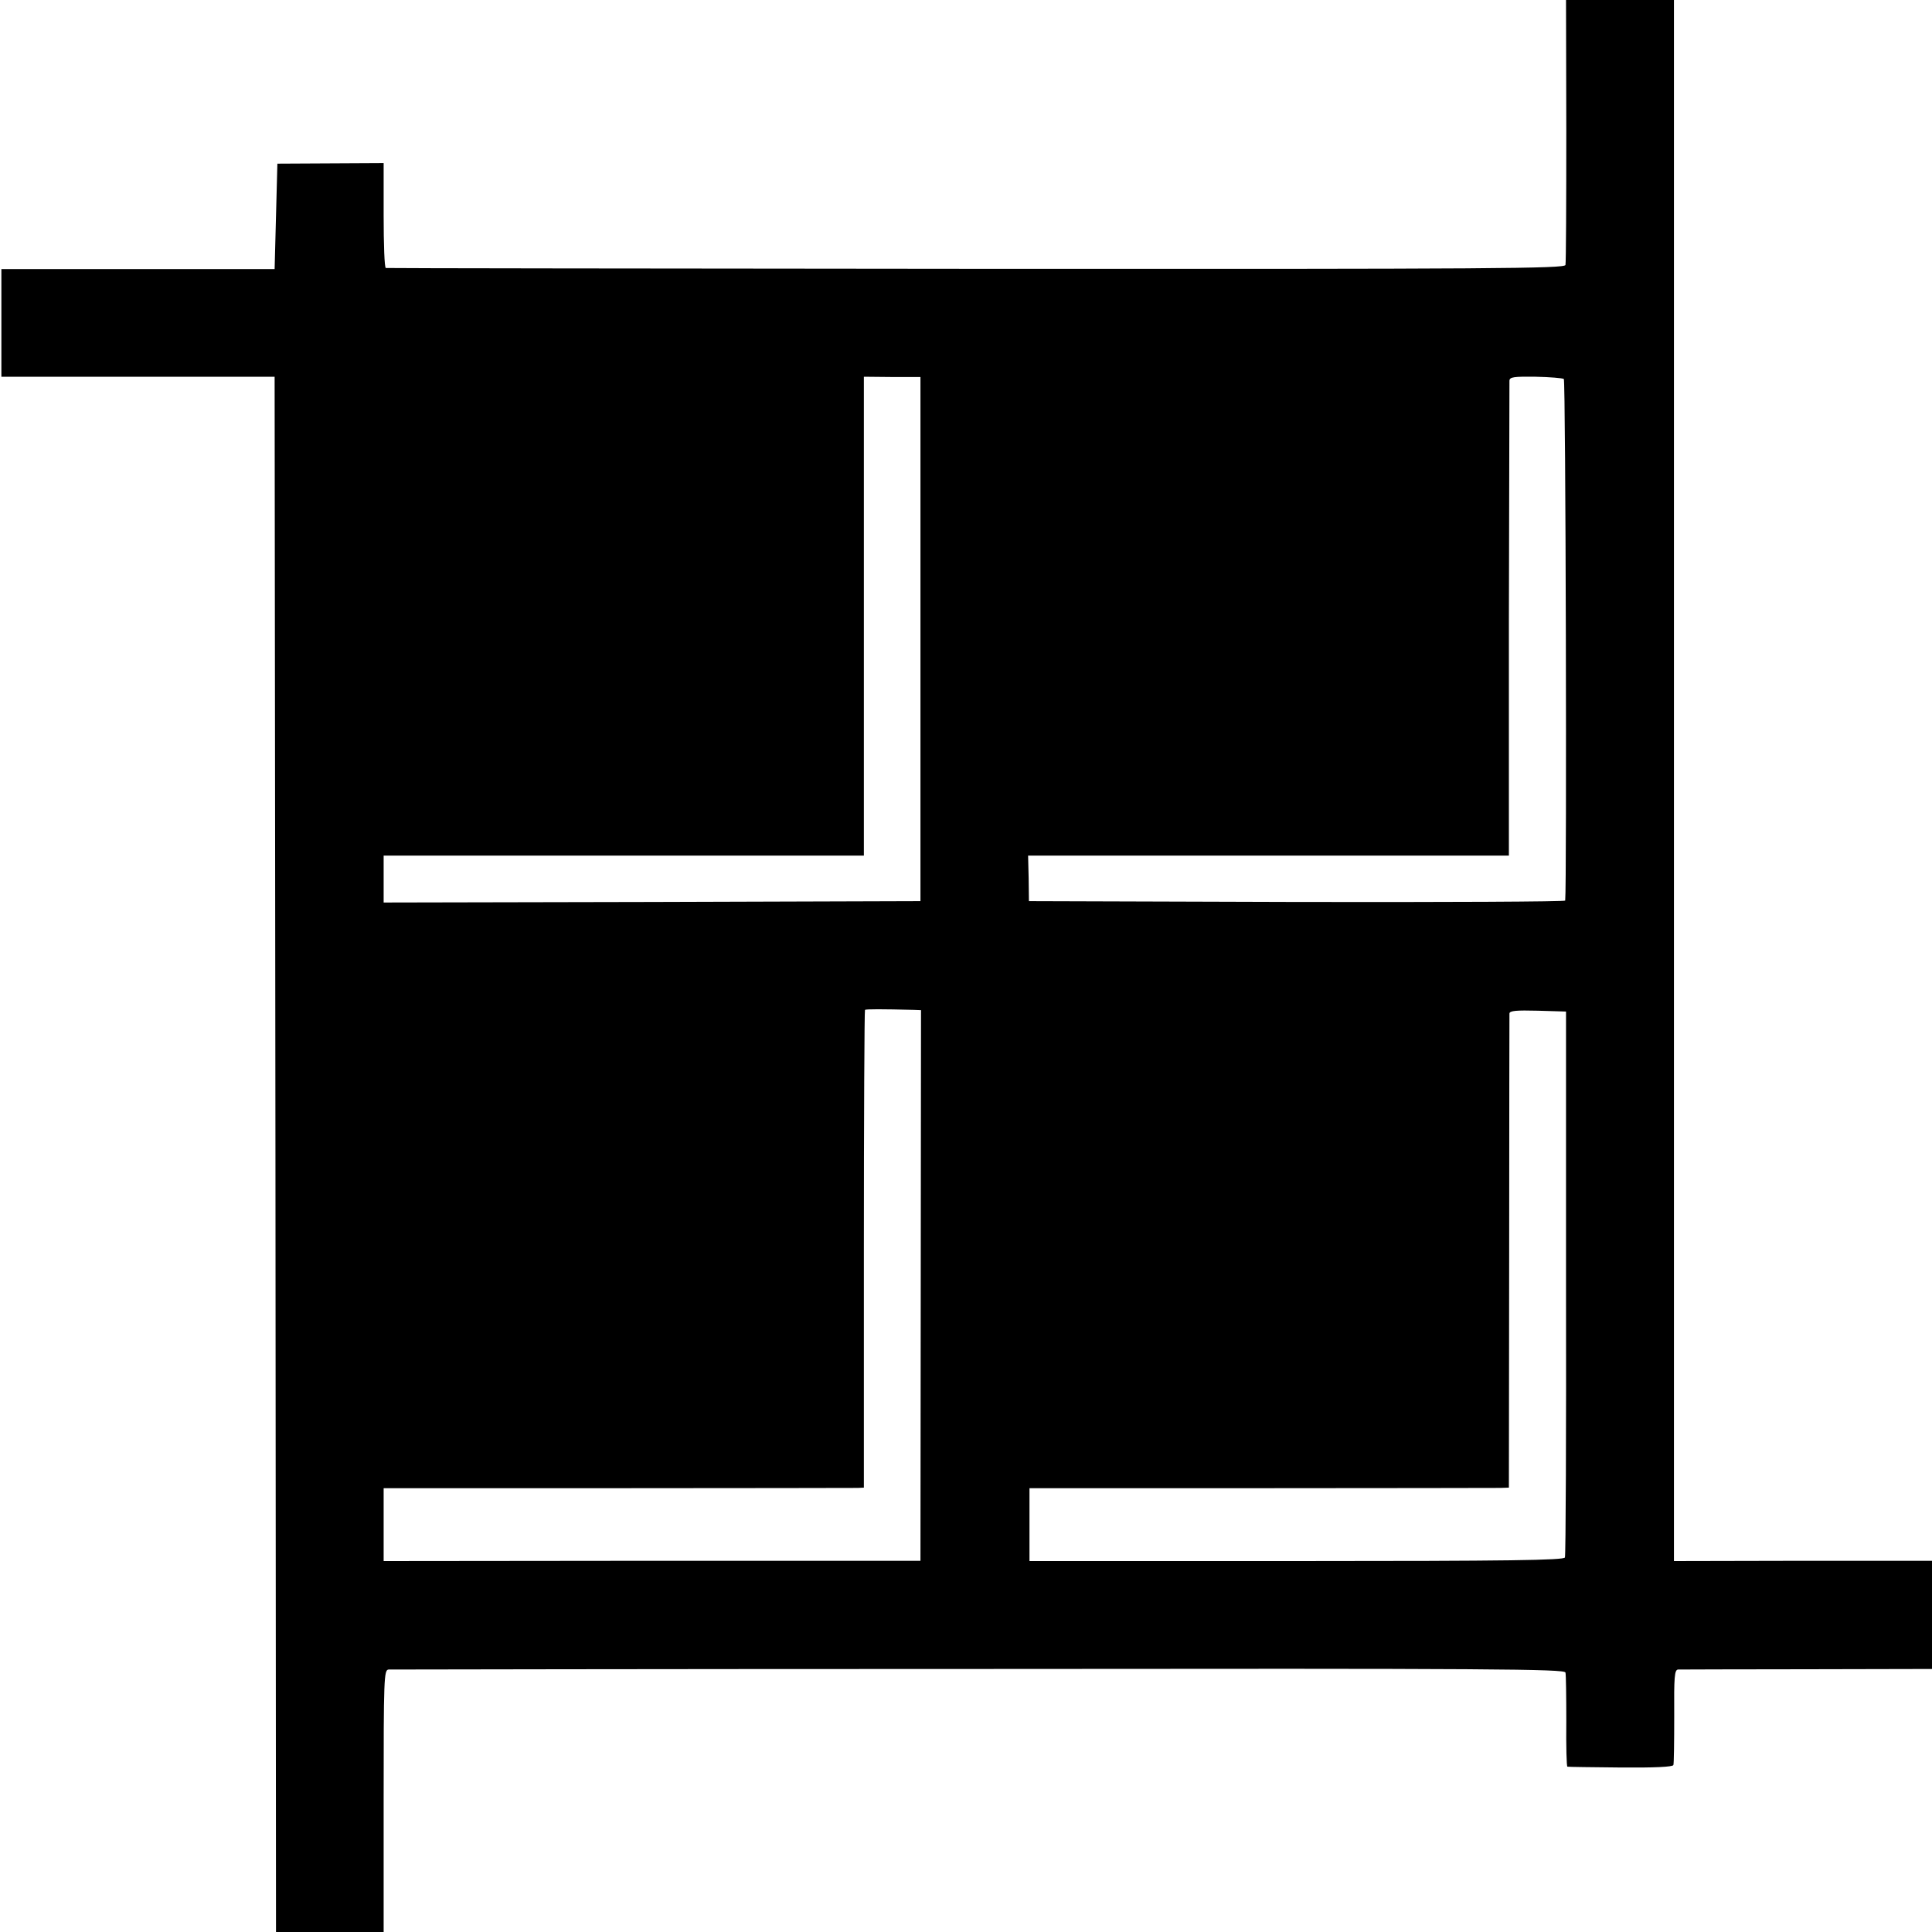
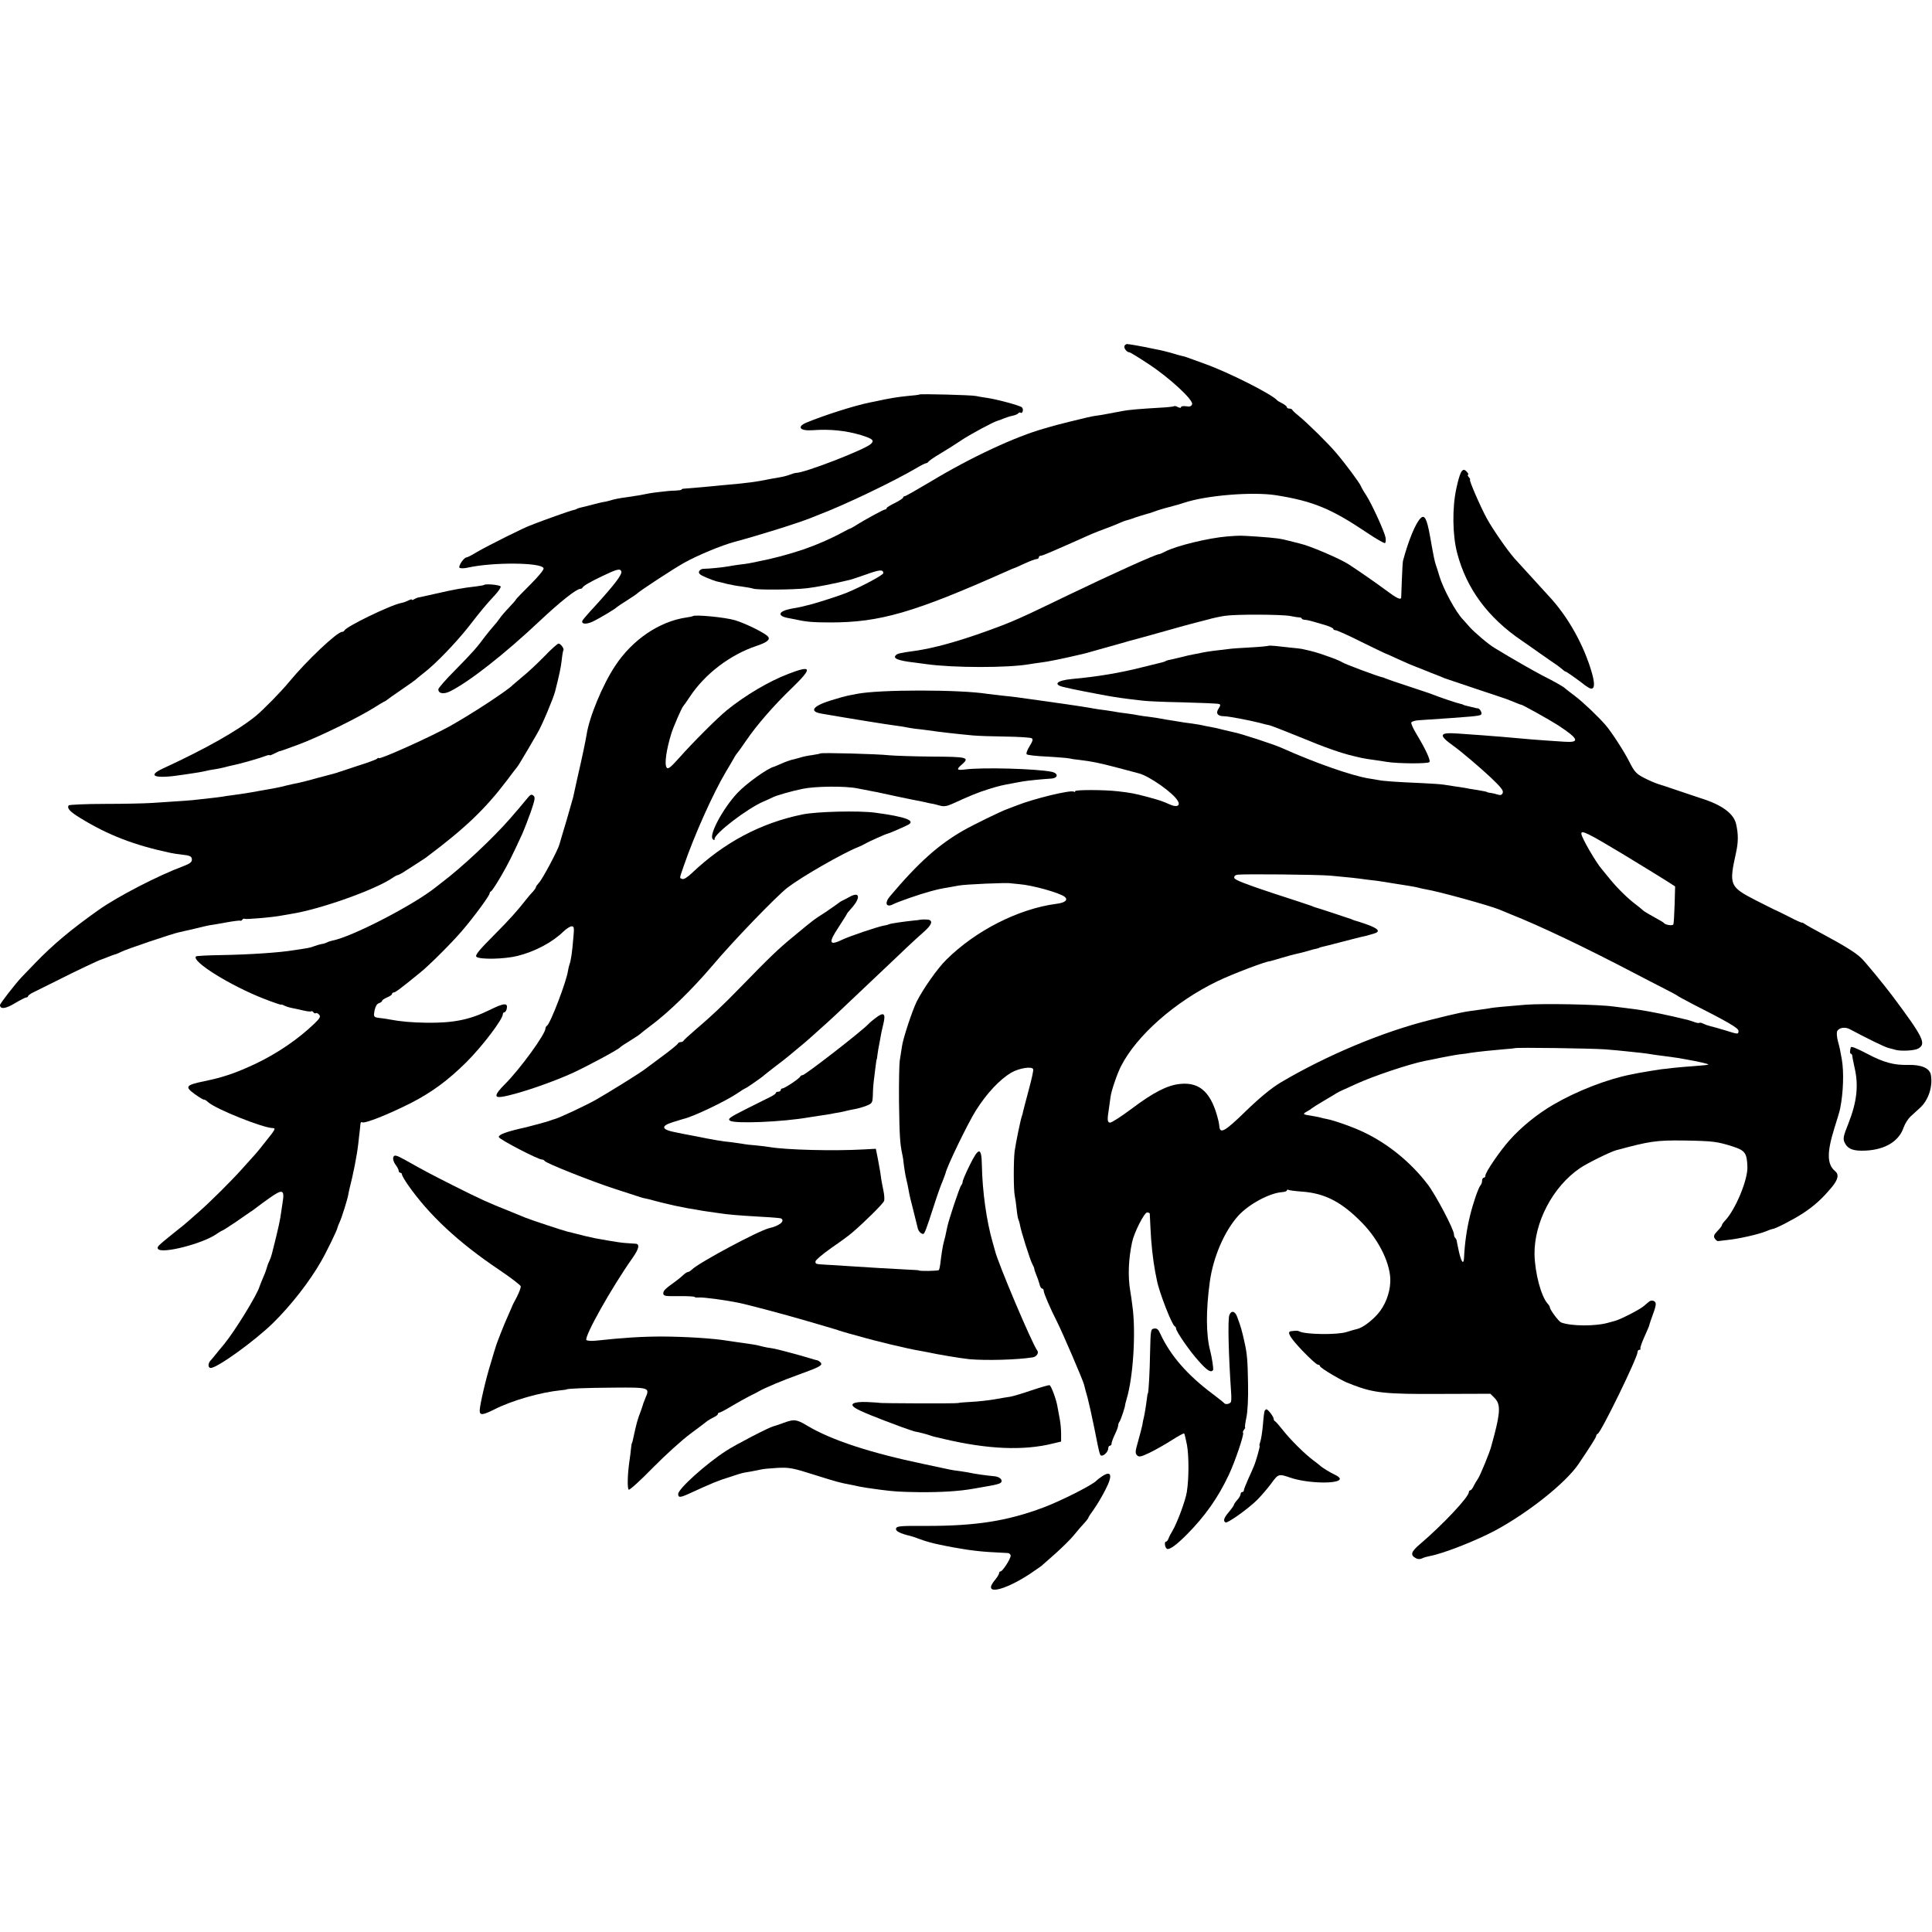
- <svg xmlns="http://www.w3.org/2000/svg" version="1.0" width="700pt" height="700pt" viewBox="0 0 700 700" preserveAspectRatio="xMidYMid meet">
-   <g transform="translate(0,700) scale(0.1,-0.1)" fill="#000000" stroke="none">
-     <path d="M5675 6528 c0 -260 -1 -480 -3 -488 -3 -13 -247 -15 -2135 -14 -1173 1 -2135 2 -2139 3 -5 0 -8 86 -8 191 l0 189 -193 -1 -192 -1 -5 -191 -5 -191 -495 0 -495 0 0 -195 0 -195 495 0 495 0 3 -2818 2 -2817 195 0 195 0 0 475 c0 445 1 475 18 476 9 0 972 2 2139 2 1879 2 2122 0 2125 -13 2 -8 3 -88 3 -177 -1 -90 1 -164 4 -164 3 -1 90 -2 193 -3 121 -1 189 2 191 9 2 5 3 85 3 177 -1 143 1 168 14 169 8 0 219 1 468 1 l452 1 0 196 0 196 -467 0 -468 -1 0 2828 0 2828 -195 0 -196 0 1 -472z m-2340 -1844 l0 -949 -972 -3 -973 -2 0 85 0 85 870 0 870 0 0 868 0 867 102 -1 103 0 0 -950z m2331 943 c7 -4 11 -1840 5 -1890 -1 -4 -438 -6 -972 -5 l-971 3 -1 83 -2 82 871 0 871 0 0 853 c1 468 2 859 2 868 1 13 16 15 95 14 51 -1 97 -5 102 -8z m-2355 -2286 l26 -1 -1 -997 -1 -998 -972 0 -973 -1 0 132 0 132 848 0 c466 0 857 1 870 1 l22 1 0 863 c0 475 2 866 4 868 4 3 61 3 177 0z m2363 -989 c1 -540 -1 -988 -4 -995 -4 -10 -202 -13 -972 -13 l-968 0 0 132 0 132 838 0 c460 0 851 1 868 1 l31 1 1 853 c0 468 1 858 1 865 1 10 25 12 103 10 l102 -3 0 -983z" />
+ <svg xmlns="http://www.w3.org/2000/svg" version="1.0" width="1168pt" height="1168pt" viewBox="0 0 1168 1168" preserveAspectRatio="xMidYMid meet">
+   <g transform="translate(0,1168) scale(0.1,-0.1)" fill="#000000" stroke="none">
+     <path d="M6798 9588 c-5 -14 15 -38 30 -38 5 0 57 -32 116 -71 128 -84 272 -218 263 -243 -5 -13 -15 -16 -37 -12 -16 2 -30 0 -30 -5 0 -6 -7 -6 -19 0 -10 6 -21 8 -23 5 -3 -2 -43 -7 -89 -9 -121 -7 -190 -13 -224 -20 -16 -3 -55 -10 -85 -16 -30 -6 -68 -12 -85 -14 -25 -3 -247 -58 -280 -69 -5 -2 -14 -5 -20 -6 -175 -49 -447 -175 -693 -324 -79 -47 -147 -86 -153 -86 -5 0 -9 -4 -9 -8 0 -4 -22 -19 -50 -33 -27 -13 -50 -27 -50 -31 0 -5 -4 -8 -9 -8 -9 0 -127 -64 -181 -99 -14 -8 -27 -16 -30 -16 -3 -1 -21 -9 -40 -20 -77 -42 -156 -76 -238 -105 -98 -33 -189 -57 -282 -75 -14 -3 -36 -7 -49 -10 -12 -2 -42 -7 -65 -9 -22 -3 -54 -8 -70 -11 -26 -5 -102 -13 -147 -14 -9 -1 -20 -8 -23 -16 -4 -12 7 -21 40 -35 25 -11 55 -22 67 -25 12 -2 40 -9 62 -15 22 -5 63 -13 90 -16 28 -4 59 -9 70 -13 26 -8 242 -7 325 3 53 6 157 26 260 51 8 2 51 16 96 32 83 30 104 31 104 8 0 -11 -124 -78 -220 -118 -38 -16 -177 -61 -225 -73 -16 -4 -34 -8 -40 -10 -5 -2 -38 -8 -72 -14 -77 -15 -87 -43 -20 -56 12 -2 33 -6 47 -9 62 -14 103 -18 210 -18 300 0 504 59 1070 311 19 9 37 16 40 17 3 0 31 13 64 28 32 15 65 27 72 27 8 0 14 5 14 10 0 6 5 10 11 10 10 0 52 18 224 94 93 42 96 43 170 71 39 14 79 31 90 36 12 6 27 11 35 13 8 2 22 6 30 9 20 8 94 31 100 32 3 0 19 5 35 11 17 7 59 20 95 29 36 9 76 21 90 26 136 45 413 67 555 45 224 -36 333 -81 550 -227 55 -37 104 -65 108 -62 5 3 6 19 3 35 -8 38 -83 202 -116 253 -15 22 -29 47 -32 55 -7 19 -96 139 -151 203 -47 56 -173 180 -227 224 -19 15 -36 31 -38 36 -2 4 -10 7 -18 7 -8 0 -14 4 -14 8 0 5 -12 15 -27 23 -16 8 -30 16 -33 20 -35 38 -295 169 -435 219 -49 18 -97 35 -105 38 -8 3 -19 7 -25 8 -5 1 -13 3 -17 4 -5 1 -11 3 -15 4 -5 2 -26 7 -48 14 -22 6 -51 13 -65 16 -14 3 -36 7 -50 10 -50 11 -134 26 -146 26 -7 0 -14 -6 -16 -12z" />
+     <path d="M5558 9295 c-2 -2 -34 -6 -72 -9 -59 -6 -110 -14 -191 -32 -11 -2 -29 -6 -40 -8 -92 -19 -271 -76 -380 -121 -59 -25 -40 -51 35 -46 108 8 204 -2 297 -30 69 -22 80 -31 59 -52 -34 -34 -411 -180 -456 -176 -3 0 -18 -4 -33 -10 -15 -6 -42 -13 -60 -16 -18 -3 -43 -8 -57 -10 -92 -19 -138 -25 -300 -39 -25 -3 -81 -8 -125 -12 -44 -4 -88 -7 -97 -8 -10 0 -18 -3 -18 -6 0 -3 -17 -5 -38 -6 -20 0 -62 -4 -93 -8 -53 -6 -68 -9 -129 -21 -14 -2 -43 -7 -65 -10 -53 -7 -82 -13 -107 -21 -11 -3 -30 -8 -41 -9 -12 -2 -40 -9 -62 -15 -22 -6 -51 -13 -64 -16 -14 -3 -28 -7 -33 -10 -4 -3 -16 -7 -26 -9 -14 -2 -178 -61 -232 -82 -8 -4 -17 -7 -20 -8 -27 -7 -265 -126 -328 -163 -29 -18 -57 -32 -62 -32 -15 0 -51 -53 -42 -62 5 -5 28 -5 53 1 151 33 442 31 455 -4 4 -8 -29 -48 -80 -99 -47 -47 -86 -87 -86 -89 0 -3 -19 -25 -42 -49 -24 -25 -50 -55 -58 -68 -8 -12 -25 -33 -37 -46 -12 -13 -34 -41 -50 -61 -50 -68 -76 -97 -180 -203 -57 -57 -103 -110 -103 -117 0 -27 33 -32 74 -11 118 60 331 228 538 423 123 116 223 195 246 195 6 0 12 3 14 8 4 10 51 37 123 71 86 41 104 45 111 27 7 -18 -39 -78 -154 -205 -43 -46 -79 -88 -81 -93 -8 -22 23 -24 62 -6 42 20 137 77 147 88 3 3 30 21 60 40 30 19 57 37 60 40 11 14 219 150 285 187 82 46 227 106 305 127 139 37 393 116 465 146 17 7 39 16 50 20 153 58 447 199 585 280 28 17 55 30 60 30 4 0 10 4 12 8 2 4 32 26 68 47 36 21 94 58 130 82 51 35 197 113 220 119 3 0 19 6 35 13 17 7 42 15 58 18 15 3 30 10 33 14 3 5 9 7 14 4 13 -8 20 23 7 33 -13 11 -150 48 -212 57 -23 3 -52 8 -65 11 -26 6 -337 14 -342 9z" />
+     <path d="M8832 8823 c-8 -17 -17 -46 -28 -98 -25 -116 -23 -280 5 -387 56 -216 186 -392 391 -531 14 -9 63 -44 110 -77 47 -33 93 -65 104 -72 10 -7 24 -19 32 -25 7 -7 15 -13 19 -13 5 0 78 -52 111 -78 5 -5 20 -14 31 -21 32 -16 38 16 18 87 -48 171 -148 349 -265 472 -26 28 -177 194 -205 225 -43 49 -131 176 -166 240 -38 69 -110 235 -102 235 3 0 0 7 -7 15 -7 8 -9 15 -5 15 4 0 2 7 -5 15 -16 20 -27 19 -38 -2z" />
+     <path d="M8588 8547 c-31 -31 -74 -137 -106 -257 -2 -8 -5 -60 -7 -115 -2 -55 -4 -103 -4 -107 -2 -17 -26 -6 -94 45 -62 46 -153 109 -223 155 -54 35 -239 114 -296 126 -13 3 -41 10 -63 16 -53 14 -81 18 -195 26 -110 7 -97 7 -180 1 -112 -9 -308 -56 -377 -92 -15 -8 -31 -15 -35 -15 -19 0 -278 -117 -538 -242 -313 -151 -339 -163 -495 -220 -182 -66 -331 -107 -445 -123 -87 -12 -105 -16 -114 -26 -20 -19 13 -33 109 -44 22 -3 56 -7 75 -10 165 -23 491 -23 620 -1 14 3 48 7 75 11 41 5 121 21 245 50 8 1 74 20 145 40 72 20 137 38 145 41 8 2 65 17 125 34 61 17 117 33 125 35 8 2 42 12 75 21 33 9 67 18 75 20 8 2 40 10 70 18 30 9 78 19 105 23 67 10 339 9 395 -1 25 -5 51 -9 58 -9 6 0 12 -3 12 -7 0 -3 8 -6 18 -7 19 -2 22 -2 110 -28 34 -9 62 -22 62 -26 0 -5 6 -9 14 -9 8 0 78 -31 155 -70 78 -38 143 -70 145 -70 2 0 34 -14 72 -32 38 -17 71 -32 74 -33 3 -1 16 -6 30 -12 14 -6 57 -23 95 -38 39 -15 79 -31 90 -36 11 -4 97 -33 190 -64 94 -31 177 -59 185 -62 8 -3 17 -7 20 -8 3 -1 19 -7 35 -14 17 -7 30 -12 30 -11 0 5 172 -91 225 -125 126 -83 134 -106 35 -99 -170 11 -216 15 -380 30 -33 2 -85 7 -115 9 -30 2 -94 7 -141 10 -119 9 -126 -7 -34 -73 47 -33 164 -133 228 -193 60 -57 77 -78 72 -92 -5 -13 -13 -16 -29 -11 -11 4 -30 8 -41 10 -11 1 -21 3 -22 4 -5 4 -15 6 -68 15 -27 4 -59 9 -70 12 -11 2 -38 6 -60 9 -22 3 -51 8 -65 10 -14 3 -77 7 -140 10 -144 6 -229 12 -256 18 -12 2 -39 7 -60 10 -103 17 -319 92 -529 186 -45 20 -249 87 -286 93 -13 3 -42 10 -64 15 -22 6 -56 14 -75 17 -19 3 -42 8 -50 10 -8 2 -37 7 -65 11 -27 3 -59 8 -70 10 -11 2 -36 6 -55 9 -19 3 -46 7 -60 10 -14 3 -45 8 -70 11 -25 3 -56 7 -70 10 -14 3 -38 7 -55 9 -16 2 -43 6 -60 8 -16 3 -52 9 -80 13 -27 3 -59 8 -70 10 -30 6 -134 22 -185 29 -25 3 -56 8 -70 10 -29 4 -172 24 -215 30 -16 2 -57 7 -90 10 -33 4 -71 8 -84 10 -167 27 -657 27 -791 0 -14 -3 -37 -7 -52 -10 -15 -3 -63 -16 -107 -30 -108 -34 -130 -66 -56 -79 167 -29 409 -68 445 -72 25 -3 56 -8 70 -11 14 -3 39 -7 55 -9 17 -1 50 -6 75 -9 67 -10 173 -22 270 -31 30 -3 120 -6 200 -7 80 -1 151 -6 157 -10 10 -6 6 -18 -13 -49 -14 -22 -22 -44 -17 -48 4 -5 59 -11 122 -14 63 -4 123 -8 135 -11 12 -3 39 -7 61 -9 75 -9 120 -18 230 -47 61 -16 118 -31 128 -34 62 -14 214 -121 238 -168 16 -28 -6 -39 -45 -22 -52 23 -64 27 -146 49 -67 18 -98 24 -170 32 -83 10 -260 10 -260 1 0 -5 -4 -6 -8 -3 -19 12 -241 -42 -347 -84 -11 -4 -36 -14 -55 -21 -40 -14 -205 -95 -263 -128 -152 -86 -275 -196 -447 -400 -35 -42 -22 -70 21 -47 30 15 156 59 219 76 51 14 70 18 119 26 18 3 43 8 55 10 37 8 298 19 316 14 3 0 25 -3 50 -5 81 -6 248 -53 277 -77 22 -18 2 -36 -50 -42 -229 -30 -489 -162 -666 -338 -53 -52 -139 -174 -179 -253 -27 -55 -82 -221 -89 -270 -3 -22 -9 -60 -13 -84 -4 -24 -6 -138 -5 -255 3 -205 6 -248 19 -311 4 -16 9 -49 11 -73 3 -24 9 -60 14 -80 5 -20 12 -53 15 -72 3 -19 15 -71 27 -115 11 -44 23 -91 26 -105 4 -22 19 -39 34 -40 8 0 18 25 64 168 20 63 44 130 53 150 8 20 16 42 18 48 7 39 134 301 184 381 66 104 143 186 213 228 49 28 126 40 133 21 3 -7 -10 -63 -27 -126 -17 -63 -32 -122 -34 -130 -1 -8 -5 -22 -8 -30 -8 -23 -36 -160 -43 -210 -7 -56 -7 -236 1 -270 3 -14 8 -49 11 -79 3 -30 8 -59 11 -64 3 -6 7 -20 9 -31 4 -31 61 -212 75 -238 7 -13 12 -25 12 -28 -1 -3 4 -18 11 -35 7 -16 16 -42 20 -57 3 -16 11 -28 16 -28 6 0 10 -7 10 -15 0 -13 41 -109 80 -185 33 -65 159 -358 164 -382 3 -13 12 -48 21 -78 8 -30 26 -111 40 -180 34 -171 34 -170 46 -170 16 0 39 26 39 44 0 9 5 16 10 16 6 0 10 6 10 13 0 7 9 32 20 55 11 22 20 47 20 55 0 7 4 17 8 22 7 8 36 95 34 102 0 2 4 17 9 35 40 132 57 406 35 563 -4 33 -10 74 -13 90 -15 89 -11 191 11 295 12 58 74 180 91 180 8 0 15 -3 16 -7 0 -5 2 -42 4 -83 4 -96 15 -195 29 -270 4 -19 8 -42 10 -50 13 -70 91 -271 108 -278 4 -2 8 -8 8 -14 0 -17 86 -142 140 -200 48 -54 72 -69 84 -50 3 6 -7 75 -18 117 -25 95 -26 242 -2 416 20 147 87 304 171 398 63 70 190 139 267 144 15 1 28 6 28 10 0 5 3 6 8 4 4 -3 41 -8 84 -11 139 -10 241 -64 363 -189 106 -109 175 -255 170 -358 -3 -70 -32 -143 -76 -193 -40 -45 -93 -84 -126 -91 -10 -2 -38 -10 -63 -18 -57 -18 -250 -15 -285 4 -9 5 -19 5 -51 1 -26 -4 -5 -39 70 -118 44 -46 86 -84 93 -84 7 0 13 -4 13 -9 0 -11 146 -97 180 -106 3 -1 12 -4 20 -8 125 -48 197 -56 523 -54 l307 1 25 -25 c36 -36 36 -82 -1 -224 -9 -33 -17 -64 -19 -70 -7 -31 -68 -179 -80 -195 -6 -8 -17 -27 -25 -42 -7 -16 -17 -28 -22 -28 -4 0 -8 -5 -8 -11 0 -29 -158 -197 -293 -312 -58 -49 -63 -68 -26 -88 12 -6 25 -6 37 0 9 5 31 11 47 14 81 15 272 90 390 152 202 108 433 291 510 407 75 111 105 160 105 167 0 5 4 11 9 13 20 7 241 461 241 494 0 8 5 14 12 14 6 0 9 3 5 6 -3 3 7 33 22 67 15 34 29 65 30 69 3 14 13 42 27 81 8 20 14 44 14 53 0 21 -27 29 -44 12 -9 -7 -22 -19 -31 -26 -24 -20 -137 -78 -170 -87 -16 -4 -34 -9 -40 -11 -78 -23 -227 -22 -287 1 -15 6 -68 77 -68 91 0 4 -6 15 -14 23 -40 46 -76 184 -79 296 -3 194 110 411 275 523 42 29 182 98 218 108 203 55 243 61 410 59 177 -3 201 -6 298 -37 71 -23 83 -39 86 -120 4 -78 -71 -258 -133 -325 -12 -12 -21 -25 -21 -30 0 -4 -12 -20 -27 -35 -22 -23 -25 -32 -16 -46 6 -9 15 -16 20 -15 5 1 32 4 59 7 63 6 187 34 230 52 19 8 36 14 39 14 16 0 123 55 182 93 72 47 120 91 179 162 37 46 43 75 17 96 -48 41 -49 112 -3 259 17 53 33 107 35 120 19 95 23 219 10 294 -11 61 -12 69 -24 112 -6 23 -8 49 -5 58 9 23 48 30 77 14 103 -55 207 -106 232 -113 17 -4 37 -10 45 -12 32 -9 112 -5 135 7 53 29 35 66 -158 324 -54 71 -162 203 -186 225 -34 33 -107 77 -226 141 -55 29 -106 58 -114 64 -8 6 -16 10 -18 8 -2 -1 -36 14 -76 35 -39 20 -74 37 -77 38 -3 0 -59 29 -125 62 -159 82 -163 92 -120 287 14 63 15 111 1 173 -14 65 -87 118 -216 158 -30 10 -93 31 -140 47 -47 16 -100 34 -118 39 -18 6 -56 22 -84 37 -46 24 -57 36 -88 97 -31 62 -105 176 -142 220 -44 51 -135 138 -185 176 -32 24 -60 46 -63 49 -9 9 -63 40 -135 76 -57 30 -180 100 -290 167 -37 22 -119 92 -150 126 -16 19 -35 39 -40 45 -44 45 -120 185 -144 266 -7 25 -16 52 -19 60 -9 27 -13 44 -37 180 -19 105 -33 131 -57 107z m1219 -2028 c120 -73 241 -147 269 -165 l51 -33 -3 -110 c-2 -61 -5 -115 -8 -120 -6 -9 -46 -3 -56 8 -5 6 -12 10 -89 53 -20 11 -38 23 -41 27 -3 3 -22 19 -42 34 -47 35 -113 100 -158 156 -19 24 -40 48 -45 55 -35 39 -125 194 -125 216 0 23 39 4 247 -121z m-1762 -133 c102 -9 165 -16 205 -22 19 -2 53 -7 75 -9 22 -3 65 -10 95 -15 30 -5 73 -12 95 -15 22 -4 48 -8 57 -11 10 -3 30 -7 45 -10 81 -13 390 -99 448 -123 11 -5 40 -17 65 -27 184 -73 448 -199 754 -359 55 -29 135 -70 176 -91 41 -21 77 -40 80 -43 3 -3 41 -24 85 -47 219 -111 285 -149 285 -166 0 -22 -1 -22 -80 3 -36 11 -76 22 -89 25 -13 3 -33 10 -43 15 -11 6 -22 8 -25 5 -3 -2 -17 0 -32 6 -14 5 -33 11 -41 13 -8 2 -45 10 -81 19 -109 25 -209 43 -283 51 -23 3 -59 7 -81 10 -89 13 -425 19 -530 11 -113 -9 -195 -17 -212 -20 -11 -3 -44 -7 -73 -11 -87 -11 -122 -18 -293 -61 -289 -72 -627 -214 -906 -379 -57 -35 -122 -88 -209 -172 -124 -121 -155 -139 -160 -96 -1 10 -3 25 -5 33 -40 171 -110 240 -233 227 -78 -8 -161 -51 -294 -151 -63 -47 -122 -85 -130 -83 -16 3 -17 16 -5 92 4 28 8 57 9 65 5 37 40 139 63 184 94 185 326 390 583 514 89 43 294 121 318 121 4 1 37 10 73 21 36 11 75 21 85 23 10 2 39 9 64 16 25 8 52 15 60 16 8 2 15 4 15 5 0 1 7 3 15 5 8 1 60 15 115 29 55 14 111 29 125 32 14 3 30 6 35 8 6 2 22 6 38 11 48 13 32 32 -53 61 -30 10 -57 19 -60 19 -3 1 -12 4 -20 8 -14 5 -209 70 -220 72 -3 1 -12 4 -20 8 -8 3 -116 39 -240 79 -160 53 -226 79 -228 90 -2 11 5 18 20 20 40 5 490 1 563 -6z m1660 -1050 c50 -4 104 -9 120 -11 65 -6 141 -15 160 -19 11 -2 47 -7 80 -11 32 -4 68 -9 80 -11 11 -2 34 -6 50 -9 74 -13 136 -27 133 -31 -2 -2 -40 -6 -84 -9 -43 -3 -101 -8 -129 -11 -27 -4 -59 -7 -70 -8 -27 -4 -115 -18 -140 -23 -11 -2 -31 -6 -45 -9 -143 -28 -326 -99 -467 -181 -96 -55 -197 -137 -266 -215 -60 -67 -147 -195 -147 -215 0 -7 -4 -13 -10 -13 -5 0 -10 -8 -10 -18 0 -10 -4 -22 -9 -27 -13 -14 -46 -110 -64 -185 -20 -81 -32 -168 -36 -252 -2 -47 -16 -31 -31 35 -7 34 -14 65 -14 69 -1 3 -4 10 -8 14 -5 4 -8 14 -8 22 0 29 -110 238 -159 302 -101 132 -237 244 -386 315 -67 32 -174 70 -224 80 -12 2 -30 6 -39 9 -9 3 -35 7 -56 11 -50 7 -53 10 -24 26 12 6 25 15 28 18 3 3 34 23 70 44 36 21 72 43 80 48 8 5 24 13 35 18 11 5 50 22 86 39 103 47 315 118 412 138 12 2 31 6 42 8 69 15 135 27 170 32 22 2 51 6 65 9 48 7 125 15 195 21 38 3 70 6 72 7 5 6 467 -1 548 -7z" />
+     <path d="M2927 8144 c-2 -2 -23 -6 -48 -9 -92 -11 -120 -16 -249 -45 -52 -12 -99 -22 -105 -23 -5 -2 -16 -6 -22 -10 -7 -5 -13 -6 -13 -2 0 3 -9 1 -21 -5 -11 -6 -30 -13 -42 -15 -65 -12 -335 -143 -345 -167 -2 -4 -8 -8 -14 -8 -30 0 -213 -173 -318 -300 -49 -60 -158 -171 -203 -208 -109 -89 -304 -199 -562 -318 -102 -47 -46 -64 120 -38 11 2 38 6 60 9 22 3 51 8 65 11 24 6 40 9 95 18 14 3 33 7 43 10 9 3 28 7 42 10 41 8 163 43 193 55 15 6 27 8 27 5 0 -2 13 2 30 11 16 8 31 15 32 14 2 0 14 4 28 9 14 5 52 19 85 31 124 46 367 165 470 231 17 11 37 23 45 27 8 3 17 9 20 12 3 3 41 30 85 60 44 30 82 57 85 60 3 3 28 24 55 45 72 56 189 178 267 276 78 101 106 134 159 191 22 24 38 48 36 53 -3 10 -91 18 -100 10z" />
+     <path d="M4188 7955 c-2 -2 -19 -5 -38 -8 -165 -24 -328 -135 -432 -294 -76 -115 -156 -309 -172 -416 -7 -41 -24 -125 -58 -272 -11 -49 -21 -97 -23 -105 -2 -8 -20 -71 -40 -140 -21 -69 -40 -134 -43 -145 -9 -34 -102 -209 -123 -231 -10 -11 -19 -23 -19 -27 0 -4 -8 -16 -17 -26 -10 -10 -27 -30 -38 -44 -64 -81 -101 -122 -203 -225 -85 -85 -111 -117 -102 -126 18 -18 170 -15 249 5 107 27 210 82 278 148 18 17 40 31 49 31 15 0 16 -9 10 -72 -7 -87 -15 -138 -23 -158 -3 -8 -7 -26 -9 -38 -8 -62 -106 -319 -127 -333 -5 -3 -9 -10 -9 -15 0 -36 -154 -247 -247 -340 -60 -60 -65 -82 -19 -75 82 11 307 87 438 148 103 49 270 139 280 152 3 4 30 22 60 40 30 19 57 36 60 40 3 3 30 25 61 48 112 83 253 221 374 363 127 151 388 421 456 474 88 67 332 207 427 245 15 6 34 15 42 20 19 12 129 61 136 61 5 0 84 34 121 52 53 26 -9 50 -197 75 -97 13 -353 7 -440 -11 -252 -52 -472 -169 -668 -355 -26 -25 -48 -38 -57 -35 -18 7 -19 -2 9 80 64 186 177 438 255 569 17 28 38 64 47 80 9 17 20 32 23 35 3 3 26 34 50 70 66 97 167 213 279 321 126 122 121 140 -22 85 -118 -45 -261 -130 -371 -219 -60 -49 -207 -196 -292 -292 -51 -57 -65 -67 -73 -55 -14 20 -2 107 29 207 11 36 63 156 71 163 3 3 22 30 42 60 91 137 243 252 401 305 61 20 83 37 72 54 -12 20 -130 79 -200 101 -59 18 -245 36 -257 25z" />
+     <path d="M3290 7711 c-41 -42 -100 -97 -130 -121 -30 -25 -57 -48 -60 -51 -26 -29 -241 -171 -375 -246 -113 -64 -435 -209 -435 -196 0 3 -6 1 -12 -5 -7 -5 -58 -24 -113 -41 -55 -18 -107 -35 -115 -38 -8 -3 -19 -7 -25 -8 -5 -2 -53 -14 -105 -28 -52 -15 -106 -28 -120 -31 -14 -2 -43 -9 -65 -14 -22 -6 -53 -13 -70 -16 -152 -28 -167 -30 -250 -42 -27 -3 -58 -8 -69 -10 -18 -3 -77 -10 -161 -19 -22 -3 -80 -7 -130 -10 -49 -3 -117 -8 -150 -10 -33 -2 -155 -5 -272 -5 -117 0 -215 -5 -218 -9 -11 -18 7 -38 73 -78 166 -102 325 -163 542 -209 14 -3 43 -8 65 -10 56 -6 65 -11 65 -32 0 -14 -14 -24 -48 -37 -156 -58 -400 -184 -517 -267 -168 -119 -275 -209 -383 -321 -37 -38 -73 -76 -80 -83 -39 -41 -132 -161 -132 -170 0 -27 35 -23 90 11 32 19 63 35 69 35 6 0 11 4 11 8 0 4 15 15 32 23 18 9 83 41 143 71 102 52 262 128 270 128 1 0 19 7 39 15 20 8 38 15 41 15 3 0 18 6 34 14 29 16 317 113 354 120 12 3 54 12 92 21 39 10 79 19 90 21 11 1 56 9 100 17 44 8 83 13 87 11 4 -2 9 0 13 6 4 6 10 8 15 5 7 -4 164 9 217 19 10 2 38 7 63 11 174 27 506 145 612 217 14 10 30 18 34 18 4 0 26 12 48 27 23 14 59 38 81 52 22 14 45 29 50 34 228 171 349 287 478 457 31 41 60 80 65 85 5 6 32 51 61 100 29 50 57 97 61 105 26 43 94 205 106 250 25 99 35 144 40 190 3 30 8 57 10 59 7 7 -17 41 -29 40 -7 0 -46 -35 -87 -78z" />
+     <path d="M7669 7776 c-2 -2 -51 -7 -109 -10 -58 -3 -118 -7 -135 -10 -16 -2 -55 -7 -85 -10 -30 -4 -62 -9 -70 -11 -8 -2 -31 -7 -50 -10 -19 -3 -53 -11 -75 -17 -22 -5 -51 -12 -64 -15 -14 -2 -28 -6 -33 -9 -4 -3 -16 -7 -25 -9 -10 -2 -63 -15 -118 -29 -129 -33 -269 -57 -425 -71 -95 -9 -117 -35 -43 -50 21 -5 43 -9 48 -11 6 -1 35 -7 65 -13 30 -6 67 -13 83 -16 83 -16 128 -23 192 -31 28 -3 66 -8 85 -10 19 -3 127 -8 240 -10 113 -3 211 -7 219 -10 11 -3 10 -8 -2 -28 -19 -28 -6 -46 33 -46 26 0 147 -23 215 -40 22 -6 49 -13 61 -15 11 -3 92 -34 180 -70 156 -65 255 -99 324 -115 19 -5 44 -10 55 -13 11 -2 43 -8 70 -11 28 -4 63 -9 79 -12 68 -11 251 -12 258 -1 7 12 -23 77 -79 170 -19 31 -33 62 -31 69 2 6 24 13 49 14 330 22 364 25 373 34 9 9 -9 40 -22 38 -4 0 -9 1 -12 2 -3 1 -14 4 -25 6 -34 8 -50 12 -50 14 0 1 -7 3 -16 5 -17 3 -130 41 -164 55 -11 5 -78 27 -150 51 -71 23 -134 45 -140 48 -5 3 -14 6 -20 7 -25 5 -222 78 -240 90 -11 7 -51 24 -90 37 -61 22 -90 30 -155 44 -8 2 -40 5 -70 8 -30 3 -71 8 -91 10 -20 2 -38 2 -40 1z" />
+     <path d="M4959 7125 c-2 -2 -24 -6 -49 -10 -25 -3 -59 -10 -76 -16 -17 -5 -40 -11 -50 -13 -10 -3 -37 -12 -59 -22 -22 -10 -42 -18 -45 -19 -37 -8 -169 -102 -223 -160 -87 -94 -173 -253 -148 -278 8 -8 11 -8 11 1 0 33 196 183 295 226 22 9 47 21 55 25 20 11 117 39 182 52 76 16 257 18 331 3 34 -7 76 -15 92 -18 17 -3 39 -7 50 -10 21 -5 200 -43 245 -51 14 -3 34 -7 45 -10 11 -2 23 -5 27 -5 4 -1 22 -5 39 -10 24 -7 41 -5 73 9 114 52 158 70 222 90 68 21 82 24 154 37 19 4 44 8 55 10 21 4 117 14 170 17 43 3 45 32 3 41 -93 19 -422 28 -525 14 -50 -6 -53 0 -17 31 48 42 32 46 -182 47 -109 1 -226 5 -259 8 -69 8 -411 17 -416 11z" />
+     <path d="M3193 6860 c-45 -54 -57 -69 -106 -125 -106 -122 -294 -298 -412 -387 -5 -4 -24 -19 -41 -32 -133 -107 -507 -300 -623 -322 -14 -3 -29 -8 -35 -12 -6 -3 -20 -8 -31 -9 -11 -2 -31 -8 -45 -13 -14 -6 -38 -12 -55 -14 -16 -3 -46 -7 -65 -10 -88 -15 -270 -27 -442 -30 -81 -1 -150 -5 -153 -8 -30 -29 207 -177 413 -257 56 -22 102 -37 102 -35 0 3 8 0 18 -5 9 -5 31 -12 47 -15 17 -3 48 -10 69 -15 22 -5 43 -8 47 -5 4 2 10 0 14 -6 4 -6 10 -8 15 -5 4 3 13 -2 20 -10 9 -11 4 -21 -28 -52 -99 -95 -223 -180 -357 -244 -117 -55 -195 -82 -308 -105 -115 -24 -122 -33 -59 -79 28 -20 53 -35 56 -33 2 2 13 -5 24 -15 46 -42 334 -157 392 -157 18 0 12 -12 -37 -72 -31 -40 -62 -78 -68 -84 -5 -6 -41 -46 -80 -89 -66 -74 -192 -199 -260 -259 -16 -14 -43 -37 -58 -51 -15 -14 -60 -51 -100 -82 -94 -76 -99 -81 -92 -93 20 -33 272 31 356 91 15 10 29 19 32 19 3 0 38 23 79 50 40 28 81 56 91 63 11 6 27 19 38 27 10 8 44 33 75 55 83 59 96 55 82 -28 -4 -29 -10 -68 -13 -87 -3 -19 -14 -71 -25 -115 -11 -44 -23 -91 -26 -104 -3 -13 -10 -33 -15 -43 -6 -11 -12 -27 -14 -36 -2 -9 -12 -38 -24 -65 -11 -26 -21 -51 -22 -55 -14 -49 -147 -266 -213 -347 -23 -27 -48 -58 -56 -68 -8 -11 -21 -25 -27 -32 -17 -18 -16 -45 1 -45 40 0 268 165 377 272 109 107 221 251 290 372 31 53 99 193 99 203 0 3 6 19 14 36 14 31 47 137 52 167 1 8 5 25 8 38 21 81 44 196 52 268 3 32 8 68 9 79 1 11 3 28 4 38 0 10 5 16 10 12 16 -9 155 46 294 116 129 66 226 138 338 249 95 95 219 258 219 289 0 6 4 11 9 11 5 0 11 9 14 19 10 40 -14 39 -101 -4 -121 -60 -221 -80 -382 -78 -90 1 -163 8 -220 19 -14 3 -40 7 -59 9 -43 5 -44 6 -36 49 5 22 14 38 26 41 10 4 19 10 19 14 0 5 14 14 30 21 17 7 30 16 30 21 0 5 5 9 11 9 9 0 44 26 159 120 55 44 189 178 251 250 69 80 169 215 169 229 0 5 4 11 9 13 5 2 32 43 60 91 46 80 64 116 129 257 11 25 34 84 51 132 25 73 28 88 16 98 -11 9 -18 7 -32 -10z" />
+     <path d="M5140 6260 c-19 -11 -42 -22 -50 -26 -8 -4 -17 -10 -20 -13 -3 -3 -38 -27 -77 -54 -81 -52 -73 -47 -198 -150 -91 -75 -136 -118 -321 -308 -109 -112 -173 -172 -275 -259 -35 -30 -65 -58 -67 -62 -2 -5 -10 -8 -17 -8 -7 0 -15 -4 -17 -9 -1 -5 -43 -39 -93 -76 -49 -36 -97 -72 -105 -78 -27 -22 -224 -144 -298 -186 -66 -37 -221 -109 -247 -116 -5 -1 -17 -5 -25 -8 -13 -6 -112 -33 -150 -42 -119 -26 -169 -45 -164 -60 6 -15 237 -135 260 -135 7 0 14 -4 16 -8 5 -13 287 -125 433 -172 72 -23 137 -44 145 -47 8 -3 22 -7 30 -8 8 -1 35 -8 60 -15 25 -6 52 -14 60 -15 8 -2 35 -8 60 -14 25 -5 61 -12 80 -16 19 -3 46 -7 60 -10 14 -3 39 -7 55 -9 17 -2 48 -7 70 -10 56 -9 121 -14 255 -22 63 -3 118 -8 122 -10 26 -16 -10 -45 -72 -59 -64 -15 -424 -208 -467 -250 -8 -8 -19 -15 -24 -15 -5 0 -17 -8 -27 -17 -10 -10 -31 -27 -46 -38 -64 -46 -76 -57 -76 -74 0 -16 10 -18 95 -17 52 1 95 -2 95 -5 0 -3 13 -4 28 -3 26 2 164 -17 232 -31 64 -13 270 -68 415 -110 88 -26 165 -48 170 -50 6 -1 17 -5 25 -8 8 -3 35 -11 60 -18 25 -7 50 -14 55 -15 110 -32 298 -77 375 -90 14 -2 35 -7 48 -9 53 -12 201 -37 252 -42 102 -9 289 -4 383 11 23 3 39 27 28 41 -30 38 -241 536 -256 605 -1 3 -7 25 -14 50 -37 128 -62 307 -65 465 -2 112 -19 112 -74 0 -23 -47 -42 -91 -42 -98 0 -7 -4 -17 -9 -23 -9 -9 -76 -209 -85 -255 -9 -45 -15 -71 -20 -87 -6 -20 -16 -83 -21 -130 -2 -18 -6 -36 -9 -40 -4 -6 -121 -8 -121 -2 0 1 -34 3 -75 5 -84 4 -235 13 -355 21 -44 3 -102 7 -130 8 -66 4 -65 4 -65 20 0 8 43 44 95 81 53 36 110 78 127 93 78 67 188 176 193 192 3 10 1 37 -4 61 -5 24 -13 64 -16 89 -3 25 -12 72 -18 105 l-12 60 -75 -4 c-178 -10 -462 -3 -565 14 -16 3 -52 7 -80 10 -27 2 -66 6 -86 10 -20 3 -51 7 -70 10 -53 5 -106 14 -214 36 -55 10 -110 21 -123 24 -84 16 -89 38 -14 61 31 10 59 18 62 19 59 13 254 106 327 155 24 17 46 30 48 30 5 0 106 70 115 80 3 3 34 27 70 55 36 27 70 54 77 60 6 5 31 26 54 45 24 19 55 46 71 60 15 14 50 45 78 70 52 46 93 84 320 300 73 69 160 151 193 183 34 32 81 75 104 95 50 44 56 71 16 73 -16 1 -32 0 -38 -1 -5 -1 -23 -4 -40 -5 -66 -7 -140 -18 -148 -22 -4 -2 -20 -7 -35 -9 -40 -8 -201 -62 -248 -84 -82 -40 -88 -21 -24 75 27 42 50 78 50 80 0 2 10 15 23 29 60 65 58 108 -3 76z" />
+     <path d="M5295 5527 c-16 -12 -37 -29 -45 -38 -41 -44 -383 -309 -398 -309 -6 0 -12 -4 -14 -8 -4 -12 -95 -72 -107 -72 -6 0 -11 -4 -11 -10 0 -5 -7 -10 -15 -10 -8 0 -15 -4 -15 -8 0 -4 -15 -15 -32 -23 -18 -9 -85 -42 -148 -74 -99 -50 -112 -59 -97 -70 27 -20 319 -8 477 20 14 2 43 7 65 10 23 3 52 8 65 10 14 3 39 8 55 10 17 3 37 8 45 10 8 2 30 7 48 10 18 3 49 12 70 20 36 15 37 17 39 68 0 28 4 75 8 102 3 28 8 64 10 80 2 17 4 30 5 30 1 0 3 14 5 30 2 17 7 46 11 65 4 19 8 44 10 55 2 11 8 39 14 63 16 66 4 76 -45 39z" />
+     <path d="M11189 5348 c-6 -20 -6 -38 0 -38 4 0 8 -6 9 -12 0 -7 7 -40 14 -73 25 -108 14 -206 -37 -336 -32 -80 -34 -93 -23 -117 19 -39 53 -52 128 -48 118 6 201 57 229 141 8 22 26 51 41 65 15 14 41 37 57 52 52 47 79 130 66 201 -8 40 -58 61 -138 59 -86 -2 -148 15 -248 68 -68 35 -95 46 -98 38z" />
+     <path d="M2377 4681 c-2 -10 4 -29 14 -42 10 -13 19 -30 19 -36 0 -7 5 -13 10 -13 6 0 10 -5 10 -10 0 -6 16 -34 36 -63 128 -183 305 -348 552 -514 70 -47 128 -92 130 -99 2 -7 -9 -36 -24 -66 -16 -29 -29 -55 -29 -58 -1 -3 -12 -27 -24 -55 -23 -50 -71 -172 -75 -190 -2 -5 -15 -48 -29 -96 -30 -95 -66 -252 -67 -286 0 -31 18 -29 88 6 108 55 281 104 402 116 19 2 35 4 35 5 0 5 113 10 284 11 216 2 220 0 194 -60 -8 -20 -16 -40 -17 -46 -2 -5 -6 -19 -10 -30 -24 -63 -26 -71 -51 -185 -2 -8 -4 -15 -5 -15 -1 0 -3 -13 -5 -30 -1 -16 -6 -52 -10 -80 -12 -84 -13 -165 -4 -171 6 -3 72 57 147 134 75 76 178 169 227 205 50 37 95 71 102 77 7 5 24 15 38 22 14 6 25 15 25 20 0 4 4 8 9 8 5 0 38 17 72 38 35 21 84 48 109 61 25 12 52 26 60 31 37 21 144 66 245 102 122 44 142 55 125 72 -6 6 -14 11 -18 12 -4 0 -25 6 -47 13 -59 18 -187 52 -212 57 -13 2 -34 6 -48 8 -14 3 -33 7 -43 10 -16 5 -50 10 -129 21 -21 3 -52 8 -68 10 -85 14 -247 24 -390 25 -123 0 -235 -7 -402 -25 -28 -3 -54 -1 -58 4 -13 22 152 316 279 496 39 55 45 84 19 86 -10 1 -36 2 -58 4 -22 1 -68 8 -102 14 -35 6 -73 13 -85 15 -21 4 -90 20 -130 31 -10 3 -26 7 -37 9 -25 6 -231 74 -256 85 -11 5 -56 23 -100 41 -126 50 -170 70 -335 153 -141 71 -178 91 -290 154 -56 31 -68 34 -73 14z" />
+     <path d="M7432 3729 c-10 -26 -5 -237 11 -471 2 -26 1 -51 -2 -55 -9 -12 -33 -15 -40 -6 -3 4 -33 28 -66 53 -156 116 -259 234 -321 368 -11 25 -20 33 -37 30 -20 -3 -21 -8 -24 -138 -2 -122 -9 -255 -14 -255 -1 0 -3 -9 -4 -20 -6 -49 -16 -111 -20 -125 -2 -8 -7 -28 -9 -45 -3 -16 -15 -61 -26 -100 -17 -59 -18 -71 -6 -83 12 -12 23 -10 77 16 35 17 95 51 134 76 38 24 72 43 74 40 2 -2 10 -34 17 -70 12 -67 12 -203 -1 -284 -8 -52 -60 -191 -87 -235 -10 -16 -21 -38 -24 -47 -4 -10 -10 -18 -15 -18 -12 0 -6 -39 7 -44 15 -6 59 26 121 89 108 109 187 221 251 357 37 77 95 248 87 256 -3 3 0 11 6 19 6 7 9 13 6 13 -2 0 1 27 8 60 8 37 12 118 10 208 -2 134 -6 178 -19 237 -18 83 -23 100 -47 165 -13 35 -36 39 -47 9z" />
+     <path d="M6237 3275 c-54 -19 -113 -36 -130 -39 -18 -2 -61 -10 -96 -16 -35 -6 -97 -13 -137 -15 -40 -2 -77 -5 -81 -7 -7 -4 -478 -2 -478 1 0 1 -33 3 -73 5 -82 3 -111 -12 -70 -37 27 -18 124 -57 278 -114 36 -13 72 -25 80 -27 24 -4 74 -17 90 -23 8 -3 21 -7 29 -9 7 -1 34 -8 60 -14 264 -62 479 -71 656 -27 l50 12 0 45 c0 25 -3 65 -8 90 -5 25 -10 56 -13 70 -6 45 -39 133 -49 136 -5 1 -54 -13 -108 -31z" />
+     <path d="M7646 3152 c-3 -5 -8 -44 -11 -87 -4 -43 -11 -88 -16 -101 -4 -13 -7 -24 -4 -24 5 0 -22 -95 -35 -125 -4 -11 -20 -46 -34 -77 -14 -31 -26 -62 -26 -67 0 -6 -4 -11 -10 -11 -5 0 -10 -6 -10 -13 0 -7 -9 -23 -20 -35 -11 -12 -20 -25 -20 -29 0 -4 -14 -24 -30 -43 -31 -36 -37 -55 -21 -64 11 -7 135 81 190 135 24 24 63 69 86 100 43 59 45 60 115 36 103 -36 300 -40 300 -7 0 6 -12 16 -27 23 -27 12 -83 46 -93 57 -3 3 -21 17 -41 32 -50 37 -138 124 -184 183 -22 28 -43 52 -47 53 -5 2 -8 9 -8 15 -1 13 -34 57 -44 57 -2 0 -7 -4 -10 -8z" />
+     <path d="M4740 3079 c-30 -11 -59 -21 -65 -22 -24 -5 -227 -110 -285 -148 -121 -78 -290 -230 -290 -261 0 -23 11 -23 68 3 135 62 173 78 242 99 41 14 77 25 80 25 3 1 25 5 50 9 25 5 54 10 65 13 11 3 55 6 98 9 70 3 91 -1 220 -42 137 -43 155 -48 215 -59 15 -3 41 -8 57 -12 31 -6 51 -9 125 -19 93 -12 118 -13 240 -15 132 -1 242 6 325 21 28 5 64 11 80 14 53 9 78 15 86 23 14 14 -7 35 -37 38 -55 5 -129 16 -144 20 -8 2 -37 7 -65 11 -27 3 -57 8 -65 10 -8 2 -78 17 -155 33 -325 68 -560 145 -705 232 -65 39 -79 40 -140 18z" />
+     <path d="M6660 2753 c-14 -9 -27 -20 -30 -23 -20 -25 -216 -124 -323 -164 -219 -82 -407 -111 -704 -111 -162 1 -182 -1 -186 -16 -4 -15 24 -30 88 -45 6 -1 29 -9 53 -18 23 -8 43 -15 45 -15 1 0 9 -2 17 -5 18 -6 104 -24 145 -31 17 -3 40 -7 53 -9 13 -3 51 -8 85 -12 53 -6 92 -8 190 -13 9 -1 17 -8 17 -16 0 -19 -49 -95 -61 -95 -5 0 -9 -5 -9 -11 0 -6 -11 -24 -25 -41 -78 -93 46 -71 210 36 33 22 65 45 72 50 7 6 45 40 86 76 40 36 90 85 110 110 20 25 48 57 62 72 14 15 25 30 25 33 0 3 15 26 34 52 19 27 50 79 69 117 46 88 36 120 -23 79z" />
  </g>
</svg>
